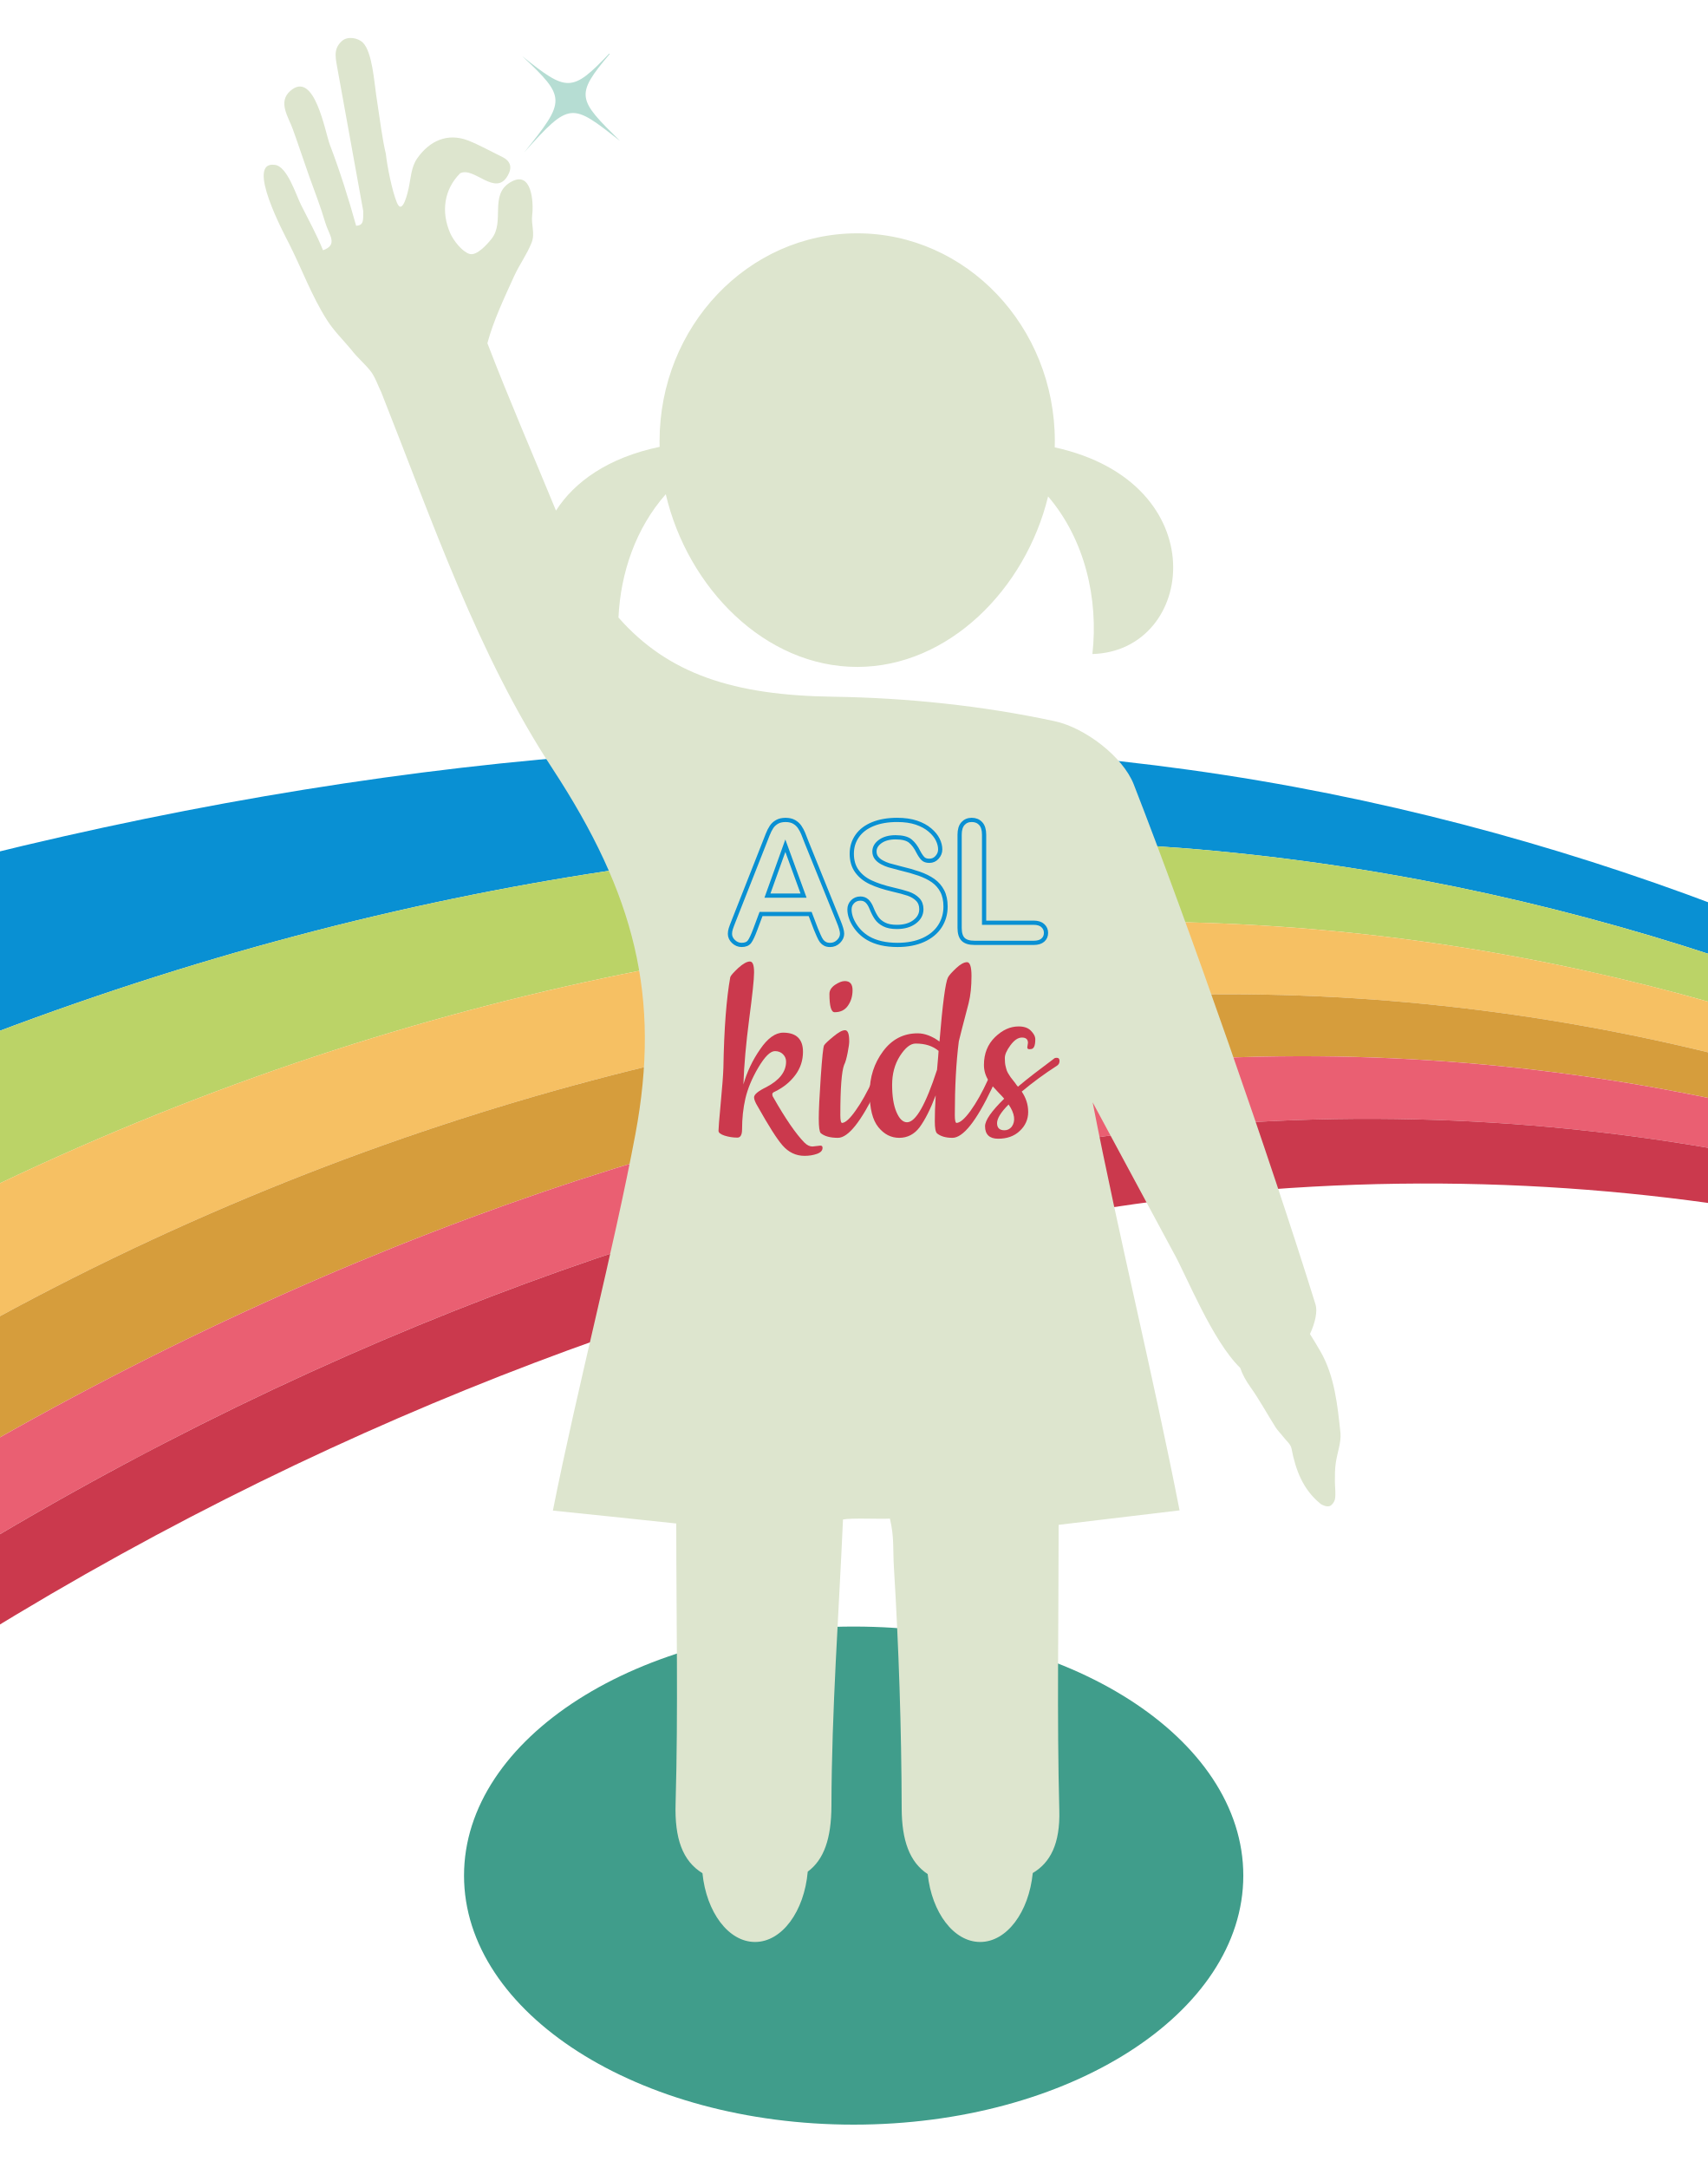
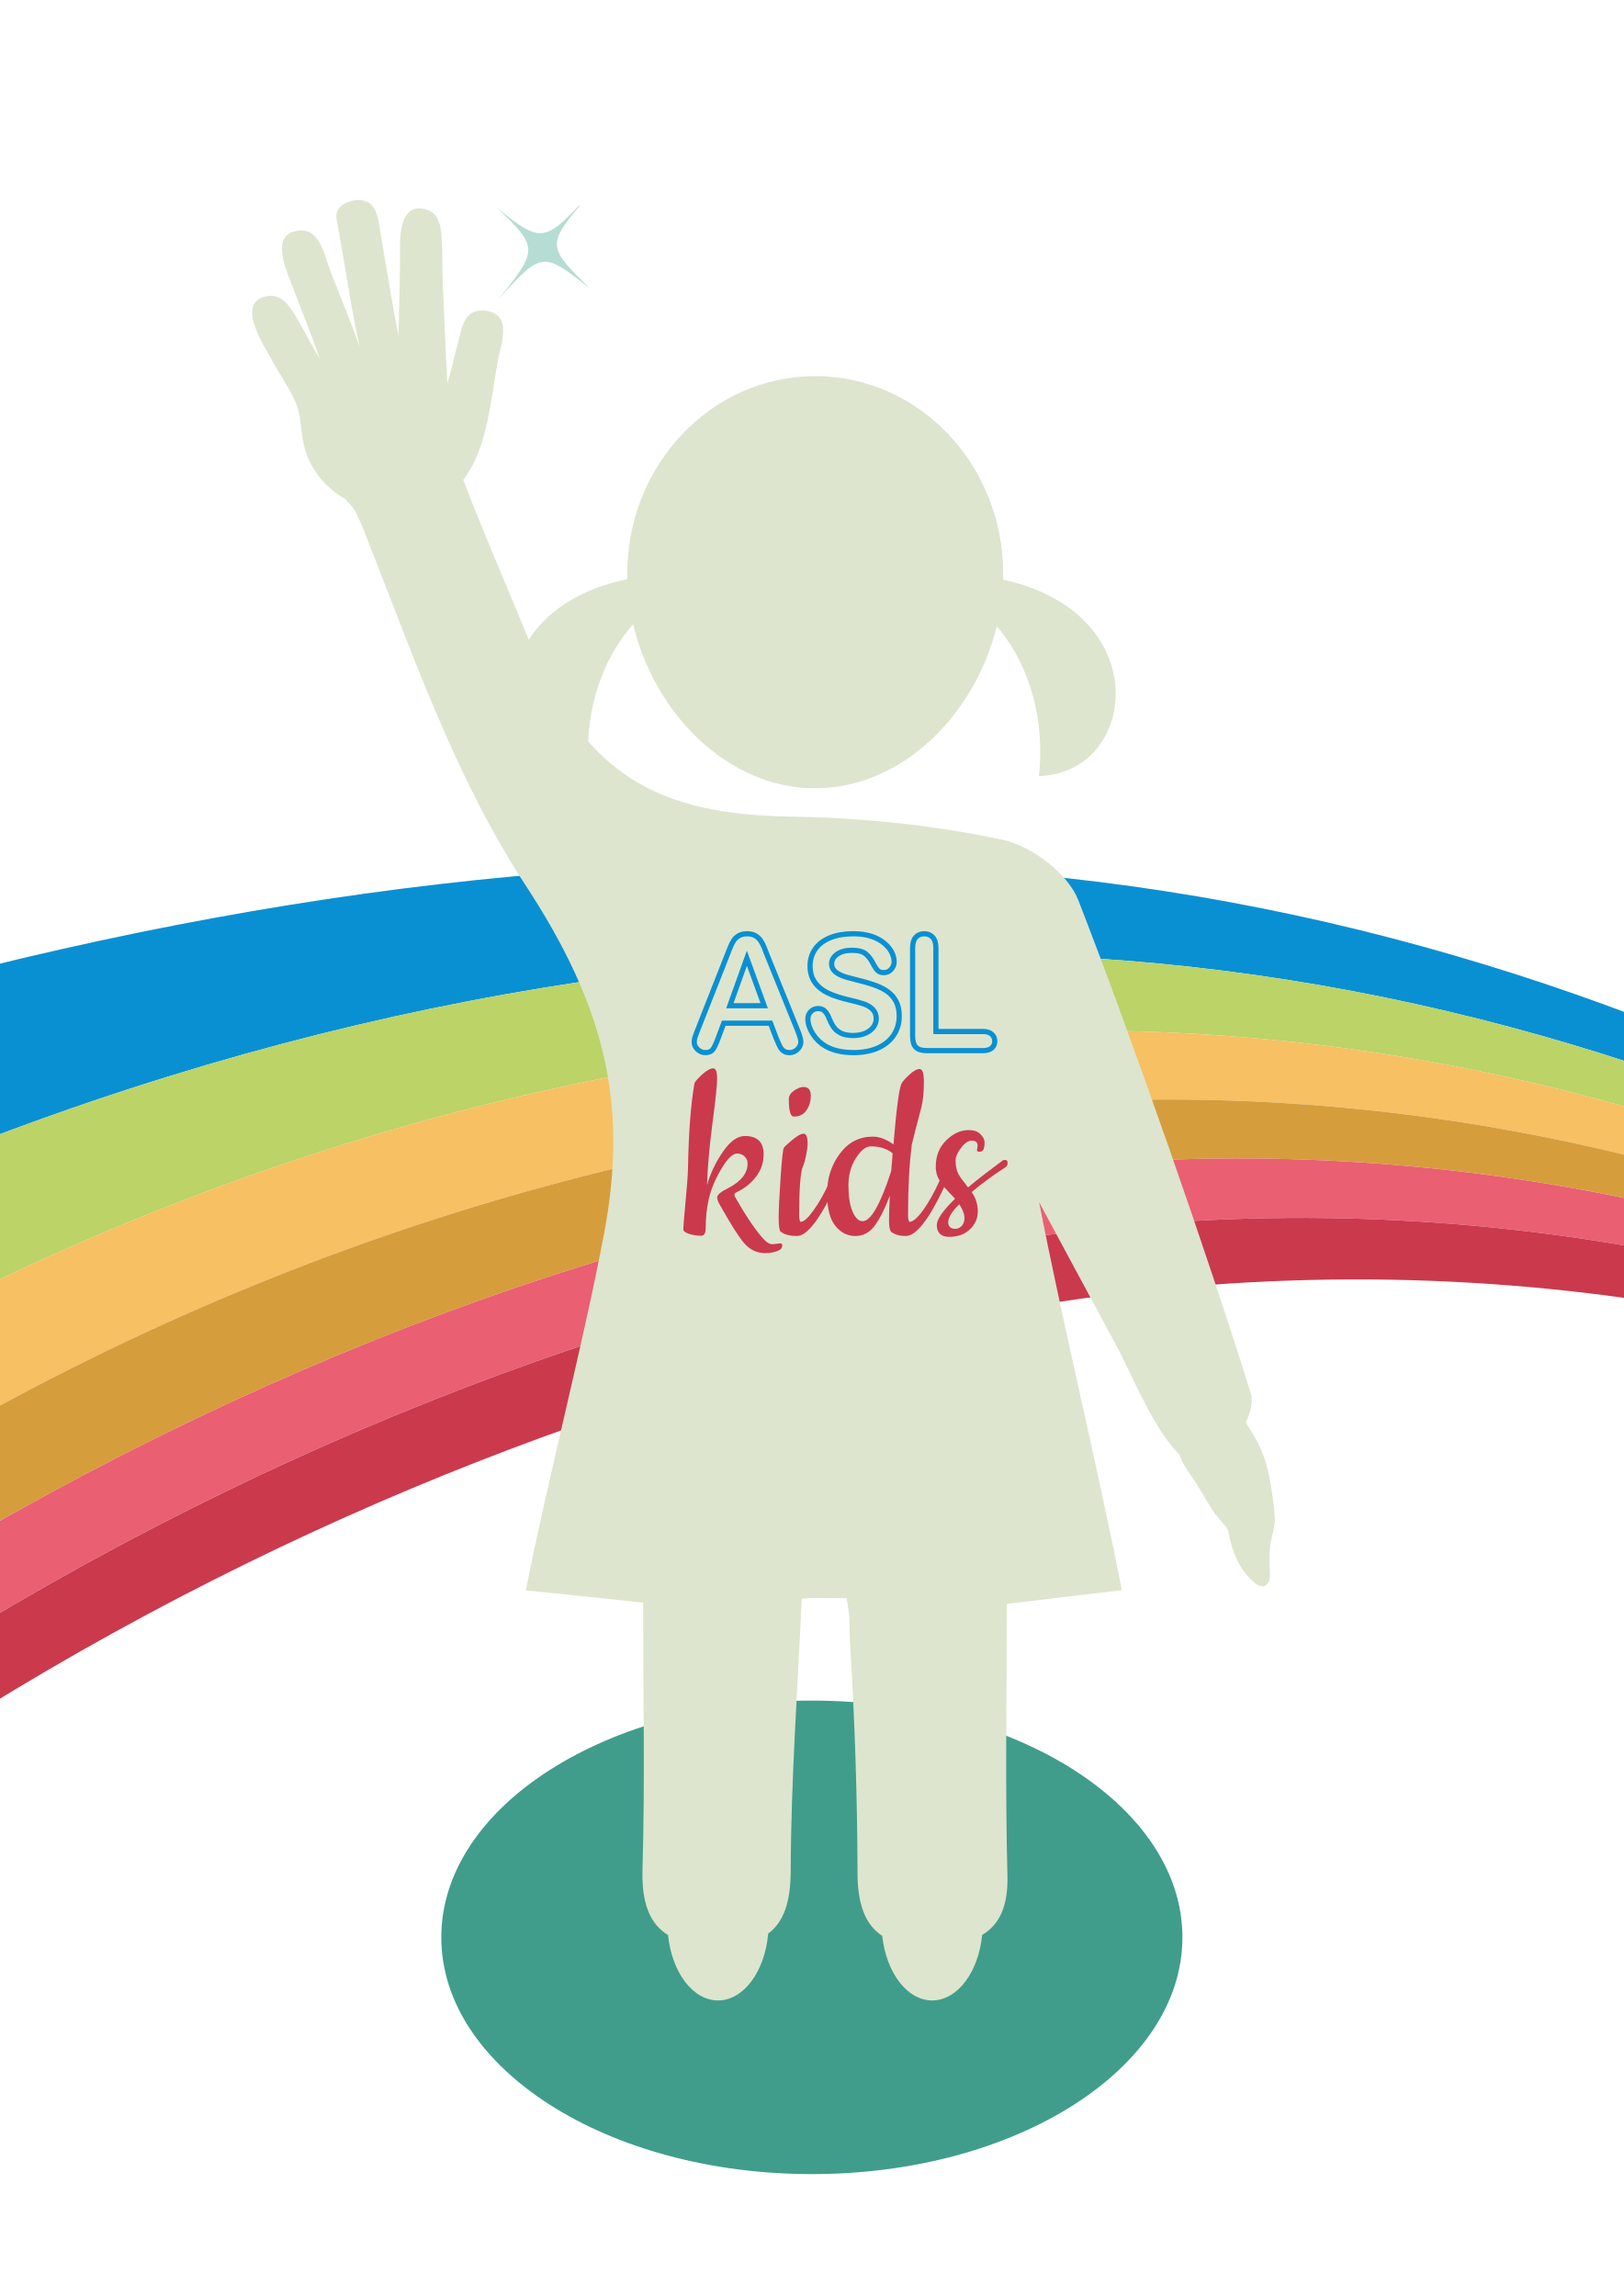
- <svg xmlns="http://www.w3.org/2000/svg" version="1.1" x="0" y="0" viewBox="0 13.5 768 975" enable-background="new 0 13.5 768 975" xml:space="preserve">
-   <g id="spotlight">
-     <g id="Layer_7">
-       <ellipse fill="#409D8B" cx="384" cy="857" rx="175.27" ry="112" />
+ <svg xmlns="http://www.w3.org/2000/svg" version="1.1" x="0px" y="0px" width="595.279px" height="841.891px" viewBox="0 0 595.279 841.891" enable-background="new 0 0 595.279 841.891" xml:space="preserve">
+   <g id="Layer_1">
+     <g id="spotlight">
+       <g id="Layer_7">
+         <ellipse fill="#409D8B" cx="297.64" cy="710.382" rx="135.853" ry="86.812" />
+       </g>
+     </g>
+     <g id="rainbow">
+       <path id="blue" fill="#0990D3" d="M411.86,352.175c65.899,5.17,127.938,18.548,185.583,37.469    c-0.023,0.318-0.039,0.636-0.062,0.953c0.45-6.123,0.992-12.239,1.248-18.37c-56.954-21.541-118.28-38.143-183.738-47.258    c-125.28-17.525-269.248-7.759-420.967,29.857c-0.217,8.1-0.752,16.192-1.325,24.276c-0.884,12.448-1.349,24.912-1.604,37.383    c-0.016,0.946-0.023,1.883-0.031,2.829C142.549,360.771,288.075,342.603,411.86,352.175z" />
+       <g id="green">
+         <path fill="#BBD367" d="M408.751,377.994c66.721,1.108,129.714,11.472,188.234,28.144c0,0.023,0,0.054,0.008,0.078     c-0.14-3.535-0.171-7.069,0.038-10.635c0.101-1.659,0.217-3.317,0.342-4.976c0.022-0.318,0.038-0.635,0.069-0.953     c-57.645-18.92-119.676-32.299-185.575-37.469c-123.784-9.572-269.311,8.588-420.905,67.14l0,0c0,0.039,0,0.07,0,0.108     c-0.008,0.589,0,1.178,0,1.76c-0.054,17.129,1.372,34.228,1.798,51.335C140.364,400.751,286.595,375.933,408.751,377.994z" />
+       </g>
+       <g id="yellow">
+         <path fill="#F6C063" d="M597.876,423.974c-0.139-5.953-0.658-11.852-0.883-17.766c0-0.023,0-0.054,0-0.078     c-58.513-16.665-121.514-27.028-188.234-28.144c-122.164-2.054-268.396,22.757-416.014,94.532l0,0     c0.108,4.286,0.154,8.572,0.093,12.858c-0.016,1.435-0.055,2.868-0.093,4.302c-0.318,10.139-0.969,20.254-1.287,30.393     c145.154-80.65,290.556-111.987,410.317-116.421C471.605,401.054,537.279,409.021,597.876,423.974z" />
+       </g>
+       <g id="dark_yellow">
+         <path fill="#D69D3C" d="M598.163,439.832c0.047,1.512,0.116,3.022,0.201,4.526c-0.333-5.875-0.341-11.758-0.441-17.656     c-0.016-0.83-0.023-1.651-0.039-2.48c0-0.086-0.008-0.171-0.008-0.248l0,0c-60.598-14.96-126.271-22.92-196.101-20.331     C282.014,408.084,136.613,439.421-8.557,520.07c0,0-0.008,0-0.008,0.008c-0.008,0.311-0.016,0.628-0.023,0.938     c0,0.14-0.007,0.279-0.007,0.418c-0.062,2.093-0.109,4.187-0.132,6.278c-0.116,11.572,0.038,23.138,0.317,34.702     c143.588-82.681,283.153-124.242,399.962-134.814C464.992,420.935,534.434,426.438,598.163,439.832z" />
+       </g>
+       <g id="pink">
+         <path fill="#EA5F72" d="M379.762,453.412c77.82-11.007,152.13-8.046,220.021,4.015c0.132,0.853,0.271,1.713,0.411,2.565     c-0.334-2.022-0.651-4.054-0.938-6.084c-0.441-3.178-0.713-6.356-0.892-9.542c-0.085-1.512-0.154-3.015-0.201-4.526     c-63.729-13.394-133.171-18.897-206.611-12.239C274.751,438.173,135.178,479.734-8.41,562.415     c0.016,0.644,0.031,1.286,0.047,1.922c0.015,0.705,0.038,1.403,0.062,2.108c0.271,10.208,0.612,20.408,0.923,30.608     c-0.016-0.426-0.023-0.845-0.039-1.271C130.38,513.025,266.573,469.487,379.762,453.412z" />
+       </g>
+       <g id="red">
+         <path fill="#CB394D" d="M600.201,459.992c-0.139-0.853-0.278-1.705-0.41-2.565c-67.892-12.068-142.201-15.029-220.021-4.015     C266.581,469.495,130.388,513.025-7.418,595.791c0.016,0.426,0.023,0.845,0.039,1.271c0.302,9.952,0.565,19.912,0.697,29.872     c130.07-80.394,261.07-125.226,370.484-145.456c85.168-15.734,165.516-15.479,238.678-4.573     C602.093,471.224,601.116,465.612,600.201,459.992z" />
+       </g>
+     </g>
+     <g id="girl">
+       <path fill="#DDE5CE" d="M467.365,556.059c-1.031-9.704-2.038-19.796-6.96-28.376c-1.435-2.488-2.644-4.441-3.667-6.077    c1.86-4.038,2.651-7.93,1.953-10.247c-15.734-50.691-44.103-131.922-63.403-181.374c-3.798-9.689-17.052-19.765-27.594-22.013    c-25.269-5.426-51.467-8.139-77.277-8.526c-34.655-0.473-57.467-7.922-74.782-27.609c0.752-15.634,6.038-31.136,16.494-42.972    c7.635,32.64,34.624,60.194,66.744,60.194c31.811,0,58.676-27.082,66.559-59.427c12.805,14.999,17.61,35.608,15.447,54.932    c36.128-0.992,43.251-59.691-13.13-72.038c0.023-0.713,0.031-1.426,0.031-2.139c0-39.996-30.85-72.473-68.907-72.473    s-68.906,32.477-68.906,72.473c0,0.659,0.008,1.31,0.023,1.961c-18.114,3.782-29.788,12.301-36.136,22.222    c-0.055-0.132-0.108-0.256-0.163-0.388c-7.937-19.308-16.277-38.476-23.757-57.962c0.021-0.078,0.047-0.156,0.068-0.234    c-7.335,0.129-14.666-0.865-22.008-0.616c-7.625,0.258-16.249,1.557-21.062,8.013c0.736,0.767,1.46,1.544,2.124,2.371    c1.674,2.007,2.729,5.255,3.883,7.581c17.789,44.84,33.632,91.478,59.676,131.163c28.679,43.793,37.902,79.526,28.911,127.504    c-7.673,40.693-20.308,88.595-28.756,131.147c13.642,1.396,24.803,2.559,43.018,4.496c0,32.244,0.698,64.954-0.232,97.586    c-0.388,12.262,2.457,20.075,9.363,24.314c1.364,13.572,9.054,23.975,18.331,23.975c9.402,0,17.169-10.674,18.378-24.509    c5.705-4.225,8.217-11.604,8.263-22.928c0.078-33.252,2.558-66.582,4.03-99.834c3.179-0.62,13.021-0.077,16.354-0.31    c1.551,6.434,1.008,10.619,1.396,16.975c1.705,27.981,2.636,56.04,2.713,84.099c0.047,11.076,2.729,18.681,9.062,22.835    c1.449,13.425,9.084,23.672,18.3,23.672c9.293,0,16.99-10.426,18.339-24.028c6.1-3.612,9.596-10.192,9.255-21.936    c-0.853-32.71-0.232-65.419-0.232-99.446c16.354-1.938,28.368-3.41,42.165-5.038c-9.301-47.591-21.314-95.958-30.307-142.231    l28.214,52.396c4.325,7.604,13.433,30.671,23.238,40.166c0.767,2.295,1.999,4.512,3.597,6.736    c3.186,4.495,5.797,9.34,8.735,13.975c0.767,1.225,1.86,2.232,2.721,3.372c0.999,1.31,2.542,2.511,2.829,4.007    c1.418,7.48,3.976,14.263,10.006,19.191c0.807,0.683,2.325,1.171,3.201,0.923s1.822-1.581,1.969-2.581    c0.295-2-0.03-3.969-0.046-5.983c0-2.179-0.016-4.271,0.286-6.349C466.179,563.128,467.674,559.5,467.365,556.059z" />
+     </g>
+     <g id="kids">
+       <g enable-background="new    ">
+         <path fill="#CB394D" d="M283.301,456.233l2.713-0.311c0.542,0,0.774,0.232,0.774,0.775c0,0.93-0.62,1.628-1.938,2.093     s-2.713,0.697-4.341,0.697c-3.022,0-5.58-1.24-7.673-3.643c-2.093-2.403-4.884-6.898-8.604-13.487     c-0.853-1.395-1.317-2.479-1.317-3.255c0-1.008,1.396-2.17,4.264-3.565c4.572-2.403,6.898-5.349,6.898-8.914     c0-1.008-0.388-1.86-1.086-2.558c-0.697-0.697-1.627-1.085-2.79-1.085c-1.628,0-3.565,1.938-5.813,5.735     s-3.721,7.441-4.495,10.774c-0.775,3.333-1.163,6.976-1.163,10.773c0,1.86-0.542,2.868-1.628,2.868     c-1.55,0-3.022-0.232-4.495-0.697c-1.396-0.466-2.093-1.008-2.093-1.706c0-0.697,0.232-3.952,0.775-9.61     c0.542-5.736,0.853-9.845,0.93-12.324c0.232-13.797,1.085-24.339,2.403-31.625c0.232-0.62,1.162-1.628,2.79-3.178     c1.628-1.473,3.022-2.248,4.03-2.248s1.473,1.24,1.473,3.798c0,2.558-0.62,7.983-1.705,16.277     c-1.085,8.293-1.783,15.889-2.016,22.788c1.24-4.34,3.179-8.448,5.813-12.246c2.636-3.875,5.349-5.813,8.062-5.813     c4.573,0,6.898,2.248,6.898,6.666c0,2.945-0.853,5.658-2.636,8.061c-1.782,2.403-4.108,4.341-7.131,5.813     c-0.62,0.232-0.93,0.543-0.93,0.931c0,0.31,0.077,0.697,0.31,1.007c4.263,7.519,7.906,12.79,10.852,15.812     C281.441,455.846,282.37,456.233,283.301,456.233z" />
+         <path fill="#CB394D" d="M292.137,453.21c-2.636,0-4.65-0.542-5.969-1.627c-0.465-0.466-0.697-2.171-0.697-5.038     c0-2.946,0.232-7.752,0.697-14.572c0.466-6.821,0.853-10.464,1.163-11.007c0.31-0.542,1.396-1.55,3.178-3.022     c1.783-1.473,3.101-2.248,4.108-2.248s1.473,1.318,1.473,3.875c0,0.698-0.155,2.015-0.543,3.953     c-0.388,1.938-0.775,3.411-1.24,4.264c-0.853,2.248-1.317,8.061-1.317,17.518c0,1.86,0.232,2.713,0.62,2.713     c1.162-0.078,2.713-1.473,4.728-4.341c2.016-2.79,4.031-6.434,6.046-10.774c2.016-4.418,3.178-6.588,3.644-6.588     c0.465,0,0.697,0.232,0.697,0.775c0,1.859-1.008,4.883-2.945,8.991C300.276,447.475,295.78,453.21,292.137,453.21z      M289.192,403.061c0-1.24,0.62-2.248,1.938-3.178c1.317-0.853,2.403-1.318,3.41-1.318c1.86,0,2.713,1.085,2.713,3.178     s-0.542,3.876-1.627,5.426c-1.086,1.55-2.636,2.248-4.573,2.248C289.812,409.495,289.192,407.324,289.192,403.061z" />
+         <path fill="#CB394D" d="M332.055,453.21c-2.326,0-4.108-0.542-5.349-1.55c-0.543-0.543-0.775-1.938-0.775-4.263     c0-2.326,0.078-5.271,0.311-8.991c-1.86,4.883-3.721,8.525-5.581,11.084c-1.86,2.479-4.263,3.72-7.131,3.72     s-5.271-1.24-7.286-3.72c-2.015-2.48-3.022-6.512-3.022-11.937c0-5.504,1.55-10.31,4.65-14.495s7.131-6.278,12.092-6.278     c2.402,0,4.96,0.93,7.596,2.868c1.085-13.177,2.093-20.618,2.945-22.323c0.388-0.775,1.396-1.86,2.868-3.255     s2.79-2.093,3.798-2.093s1.55,1.628,1.55,4.728c0,3.721-0.31,6.898-1.007,9.611c-1.86,6.976-2.945,11.394-3.411,13.254     c-0.93,7.286-1.395,15.89-1.395,25.734c0,1.859,0.232,2.713,0.62,2.713c1.24-0.078,2.867-1.474,4.883-4.264     s4.03-6.355,6.046-10.773s3.178-6.666,3.643-6.666c0.466,0,0.62,0.232,0.62,0.774c0,1.86-1.008,4.884-2.945,8.991     C340.348,447.475,335.775,453.21,332.055,453.21z M319.265,420.346c-1.859,0-3.643,1.473-5.503,4.341     c-1.86,2.945-2.713,6.278-2.713,10.076s0.465,6.976,1.473,9.379c1.008,2.402,2.248,3.643,3.721,3.643     c3.022,0,6.511-6.123,10.464-18.292c0.31-3.721,0.543-5.891,0.543-6.589C325.234,421.199,322.598,420.346,319.265,420.346z" />
+         <path fill="#CB394D" d="M358.176,421.664l0.232-1.551c0-1.24-0.698-1.86-2.093-1.86c-1.396,0-2.713,0.93-4.031,2.713     c-1.317,1.783-1.938,3.256-1.938,4.418c0,1.163,0.077,2.093,0.232,2.713c0.155,0.698,0.311,1.24,0.465,1.705     c0.155,0.466,0.466,0.931,0.853,1.551c0.388,0.62,0.698,1.085,0.931,1.317l1.085,1.396c0.465,0.697,0.775,1.085,1.008,1.317     c3.488-2.945,7.674-6.123,12.557-9.767c0.232-0.232,0.543-0.31,0.93-0.31c0.698,0,1.008,0.388,1.008,1.085     c0,0.775-0.31,1.317-0.93,1.705c-4.341,2.791-8.449,5.813-12.247,8.991c1.473,2.171,2.248,4.496,2.248,7.131     c0,2.566-1.008,4.806-2.945,6.589c-1.938,1.86-4.496,2.713-7.519,2.713c-3.023,0-4.573-1.473-4.573-4.341     c0-2.093,2.248-5.271,6.666-9.611c-0.311-0.388-0.931-1.085-1.86-2.015c-0.853-0.931-1.55-1.628-2.016-2.171     c-0.465-0.542-0.93-1.24-1.55-2.093c-1.085-1.705-1.628-3.488-1.628-5.503c0-3.953,1.318-7.208,3.876-9.689     s5.271-3.721,8.216-3.721c1.86,0,3.256,0.465,4.263,1.473c1.008,1.007,1.551,2.015,1.551,3.022c0,2.326-0.543,3.41-1.628,3.41     C358.563,422.438,358.176,422.206,358.176,421.664z M351.664,441.584c-2.713,2.713-4.03,4.883-4.03,6.511s0.853,2.48,2.558,2.48     c1.008,0,1.86-0.388,2.559-1.24C354.145,447.397,353.835,444.762,351.664,441.584z" />
+       </g>
+     </g>
+     <g id="asl">
+       <path fill="none" stroke="#0990D3" stroke-width="1.9" stroke-miterlimit="10" d="M284.487,380.467l-2.016-5.286h-17.13    l-2.015,5.402c-0.783,2.108-1.457,3.535-2.016,4.271c-0.558,0.736-1.465,1.108-2.729,1.108c-1.069,0-2.022-0.396-2.845-1.178    c-0.821-0.783-1.232-1.674-1.232-2.674c0-0.573,0.094-1.17,0.287-1.783c0.194-0.612,0.512-1.465,0.945-2.558l10.782-27.361    c0.31-0.783,0.674-1.729,1.108-2.829c0.434-1.101,0.892-2.015,1.38-2.744c0.488-0.729,1.131-1.317,1.93-1.767    c0.791-0.449,1.775-0.674,2.945-0.674c1.186,0,2.178,0.225,2.977,0.674c0.79,0.45,1.434,1.031,1.922,1.736    c0.488,0.713,0.899,1.473,1.24,2.287c0.334,0.814,0.76,1.899,1.279,3.263l11.007,27.19c0.86,2.07,1.294,3.573,1.294,4.511    c0,0.977-0.403,1.876-1.225,2.689c-0.813,0.814-1.798,1.225-2.945,1.225c-0.675,0-1.248-0.117-1.721-0.357    c-0.48-0.24-0.884-0.565-1.209-0.977c-0.326-0.411-0.675-1.046-1.047-1.899C285.075,381.87,284.75,381.118,284.487,380.467z     M267.581,368.771h12.588l-6.348-17.394L267.581,368.771z" />
+       <path fill="none" stroke="#0990D3" stroke-width="1.9" stroke-miterlimit="10" d="M329.675,372.592    c0,2.55-0.659,4.836-1.969,6.867s-3.232,3.62-5.759,4.775c-2.527,1.147-5.527,1.729-8.999,1.729    c-4.155,0-7.589-0.783-10.294-2.356c-1.914-1.132-3.473-2.635-4.674-4.527c-1.193-1.883-1.798-3.72-1.798-5.503    c0-1.031,0.356-1.922,1.077-2.659s1.636-1.108,2.744-1.108c0.899,0,1.666,0.287,2.286,0.86s1.155,1.426,1.597,2.558    c0.535,1.341,1.116,2.465,1.736,3.364c0.62,0.899,1.496,1.643,2.628,2.225c1.132,0.589,2.62,0.875,4.457,0.875    c2.526,0,4.588-0.589,6.162-1.767c1.581-1.178,2.371-2.651,2.371-4.41c0-1.395-0.426-2.535-1.278-3.403s-1.953-1.535-3.302-2    c-1.349-0.457-3.155-0.945-5.418-1.465c-3.031-0.705-5.565-1.535-7.604-2.488c-2.038-0.946-3.658-2.24-4.859-3.883    c-1.193-1.636-1.798-3.674-1.798-6.108c0-2.317,0.635-4.379,1.898-6.178s3.093-3.186,5.487-4.154    c2.396-0.969,5.209-1.45,8.449-1.45c2.589,0,4.821,0.326,6.712,0.961c1.892,0.643,3.457,1.496,4.697,2.558    c1.248,1.062,2.155,2.178,2.729,3.349s0.86,2.31,0.86,3.418c0,1.016-0.356,1.93-1.077,2.744c-0.721,0.813-1.612,1.225-2.689,1.225    c-0.977,0-1.721-0.24-2.225-0.736c-0.504-0.488-1.062-1.287-1.651-2.403c-0.768-1.589-1.689-2.829-2.76-3.721    c-1.069-0.891-2.798-1.333-5.17-1.333c-2.201,0-3.983,0.488-5.332,1.449c-1.349,0.969-2.023,2.132-2.023,3.496    c0,0.845,0.232,1.573,0.69,2.186c0.457,0.612,1.093,1.14,1.898,1.581c0.807,0.442,1.62,0.783,2.441,1.039    c0.822,0.248,2.187,0.612,4.085,1.093c2.372,0.558,4.526,1.17,6.449,1.837c1.922,0.674,3.565,1.488,4.914,2.441    c1.349,0.961,2.402,2.17,3.162,3.635C329.295,368.67,329.675,370.46,329.675,372.592z" />
+       <path fill="none" stroke="#0990D3" stroke-width="1.9" stroke-miterlimit="10" d="M343.115,347.556v30.671h17.3    c1.38,0,2.442,0.333,3.179,1.008s1.108,1.511,1.108,2.527c0,1.039-0.364,1.875-1.094,2.519c-0.729,0.644-1.79,0.961-3.193,0.961    h-20.609c-1.86,0-3.193-0.411-4.008-1.232c-0.813-0.821-1.217-2.155-1.217-3.992v-32.454c0-1.721,0.388-3.015,1.163-3.883    c0.774-0.86,1.798-1.294,3.062-1.294c1.286,0,2.325,0.426,3.116,1.279C342.72,344.51,343.115,345.812,343.115,347.556z" />
+     </g>
+     <g id="star">
+       <path fill="#B6DDD3" d="M182.778,109.684c16.029-17.905,16.455-17.223,33.399-3.984c-14.72-14.495-15.859-15.789-3.597-30.292    l-0.179-0.155c-13.029,13.735-14.812,13.316-30.322,0.907C197.512,90.663,197.303,91.608,182.778,109.684z" />
    </g>
  </g>
-   <g id="rainbow">
-     <path id="blue" fill="#0990D3" d="M531.36 394.86c85.02 6.67 165.06 23.93 239.43 48.34 -0.03 0.41-0.05 0.82-0.08 1.23 0.58-7.9 1.28-15.79 1.61-23.7 -73.48-27.79-152.6-49.21-237.05-60.97 -161.63-22.61-347.37-10.01-543.11 38.52 -0.28 10.45-0.97 20.89-1.71 31.32 -1.14 16.06-1.74 32.14-2.07 48.23 -0.02 1.22-0.03 2.43-0.04 3.65C183.91 405.95 371.66 382.51 531.36 394.86z" />
-     <g id="green">
-       <path fill="#BBD367" d="M527.35 428.17c86.08 1.43 167.35 14.8 242.85 36.31 0 0.03 0 0.07 0.01 0.1 -0.18-4.56-0.22-9.12 0.05-13.72 0.13-2.14 0.28-4.28 0.44-6.42 0.03-0.41 0.05-0.82 0.09-1.23 -74.37-24.41-154.4-41.67-239.42-48.34 -159.7-12.35-347.45 11.08-543.03 86.62l0 0c0 0.05 0 0.09 0 0.14 -0.01 0.76 0 1.52 0 2.27 -0.07 22.1 1.77 44.16 2.32 66.23C181.09 457.53 369.75 425.51 527.35 428.17z" />
-     </g>
-     <g id="yellow">
-       <path fill="#F6C063" d="M771.35 487.49c-0.18-7.68-0.85-15.29-1.14-22.92 0-0.03 0-0.07 0-0.1 -75.49-21.5-156.77-34.87-242.85-36.31 -157.61-2.65-346.27 29.36-536.72 121.96 0 0 0 0 0 0 0.14 5.53 0.2 11.06 0.12 16.59 -0.02 1.85-0.07 3.7-0.12 5.55 -0.41 13.08-1.25 26.13-1.66 39.21C176.25 507.42 363.84 466.99 518.35 461.27 608.44 457.92 693.17 468.2 771.35 487.49z" />
-     </g>
-     <g id="dark_yellow">
-       <path fill="#D69D3C" d="M771.72 507.95c0.06 1.95 0.15 3.9 0.26 5.84 -0.43-7.58-0.44-15.17-0.57-22.78 -0.02-1.07-0.03-2.13-0.05-3.2 0-0.11-0.01-0.22-0.01-0.32h0c-78.18-19.3-162.91-29.57-253-26.23C363.84 466.99 176.25 507.42-11.04 611.47c0 0-0.01 0-0.01 0.01 -0.01 0.4-0.02 0.81-0.03 1.21 0 0.18-0.01 0.36-0.01 0.54 -0.08 2.7-0.14 5.4-0.17 8.1 -0.15 14.93 0.05 29.85 0.41 44.77 185.25-106.67 365.31-160.29 516.01-173.93C599.91 483.57 689.5 490.67 771.72 507.95z" />
-     </g>
-     <g id="pink">
-       <path fill="#EA5F72" d="M489.95 525.47c100.4-14.2 196.27-10.38 283.86 5.18 0.17 1.1 0.35 2.21 0.53 3.31 -0.43-2.61-0.84-5.23-1.21-7.85 -0.57-4.1-0.92-8.2-1.15-12.31 -0.11-1.95-0.2-3.89-0.26-5.84 -82.22-17.28-171.81-24.38-266.56-15.79 -150.69 13.64-330.76 67.26-516.01 173.93 0.02 0.83 0.04 1.66 0.06 2.48 0.02 0.91 0.05 1.81 0.08 2.72 0.35 13.17 0.79 26.33 1.19 39.49 -0.02-0.55-0.03-1.09-0.05-1.64C168.21 602.38 343.92 546.21 489.95 525.47z" />
-     </g>
-     <g id="red">
-       <path fill="#CB394D" d="M774.35 533.96c-0.18-1.1-0.36-2.2-0.53-3.31 -87.59-15.57-183.46-19.39-283.86-5.18 -146.03 20.75-321.74 76.91-499.53 183.69 0.02 0.55 0.03 1.09 0.05 1.64 0.39 12.84 0.73 25.69 0.9 38.54 167.81-103.72 336.82-161.56 477.98-187.66 109.88-20.3 213.54-19.97 307.93-5.9C776.79 548.45 775.53 541.21 774.35 533.96z" />
-     </g>
-   </g>
-   <g id="girl">
-     <path fill="#DDE5CE" d="M602.97 657.9c-1.33-12.52-2.63-25.54-8.98-36.61 -1.85-3.21-3.41-5.73-4.73-7.84 2.4-5.21 3.42-10.23 2.52-13.22 -20.3-65.4-56.9-170.2-81.8-234 -4.9-12.5-22-25.5-35.6-28.4 -32.6-7-66.4-10.5-99.7-11 -44.71-0.61-74.14-10.22-96.48-35.62 0.97-20.17 7.79-40.17 21.28-55.44 9.85 42.11 44.67 77.66 86.11 77.66 41.04 0 75.7-34.94 85.87-76.67 16.52 19.35 22.72 45.94 19.93 70.87 46.61-1.28 55.8-77.01-16.94-92.94 0.03-0.92 0.04-1.84 0.04-2.76 0-51.6-39.8-93.5-88.9-93.5 -49.1 0-88.9 41.9-88.9 93.5 0 0.85 0.01 1.69 0.03 2.53 -23.37 4.88-38.43 15.87-46.62 28.67 -0.07-0.17-0.14-0.33-0.21-0.5 -10.24-24.91-21-49.64-30.65-74.78 2.71-10.17 7.65-20.5 12.01-30.12 2.33-5.14 5.74-9.75 7.84-15 1.74-4.35-0.27-8.02 0.31-12.64 0.66-5.17-0.05-20.59-9.91-14.56 -9.48 5.68-2.25 17.67-8.36 25.35 -1.7 2.14-6.59 7.87-9.96 6.81 -3.39-1.06-7.25-6.13-8.64-9.3 -4.22-9.63-2.78-19.73 4.46-26.96 6.3-3.16 15.81 10.74 21.38 1.11 2.19-3.8 1.32-6.64-2.59-8.54 -4.93-2.39-10.01-5.24-15.08-7.27 -9.44-3.67-17.57 0.12-23.1 8.1 -2.66 3.8-2.82 9.01-3.8 13.4 -0.2 0.95-2.7 12.72-5.29 6.33 -2.2-5.44-4.33-16.2-4.96-21.97 -1.49-5.96-2.56-14.64-4.35-26.45 -0.87-5.76-1.76-19.18-5.91-23.41 -2.2-2.24-6.87-3.05-9.38-0.88 -4.51 3.9-2.7 8.51-1.91 13.69l11.4 62.9c0 4.41 0.15 6.4-3.2 6.6 -3.34-12.02-7.33-24.69-11.8-36.39 -2.18-5.7-6.89-33.9-17.84-24.25 -5.66 4.99-0.85 11.65 1.14 17.15 2.51 6.91 4.83 14.08 7.3 21 2.47 6.93 5.24 13.94 7.3 21 1.63 5.58 6.02 9.95-1 12.5 -2.8-6.99-6.54-13.72-9.91-20.45 -2.22-4.45-6.26-17.48-11.79-17.95 -13.58-1.93 4.68 31.97 6.31 35.19 5.89 11.62 10.24 23.73 17.24 34.7 3.06 4.79 7.23 8.86 10.85 13.21 2.54 3.39 5.86 6.11 8.5 9.4 2.16 2.59 3.52 6.78 5.01 9.78 22.95 57.85 43.39 118.02 76.99 169.22 37 56.5 48.9 102.6 37.3 164.5 -9.9 52.5-26.2 114.3-37.1 169.2 17.6 1.8 32 3.3 55.5 5.8 0 41.6 0.9 83.8-0.3 125.9 -0.5 15.82 3.17 25.9 12.08 31.37 1.76 17.51 11.68 30.93 23.65 30.93 12.13 0 22.15-13.77 23.71-31.62 7.36-5.45 10.6-14.97 10.66-29.58 0.1-42.9 3.3-85.9 5.2-128.8 4.1-0.8 16.8-0.1 21.1-0.4 2 8.3 1.3 13.7 1.8 21.9 2.2 36.1 3.4 72.3 3.5 108.5 0.06 14.29 3.52 24.1 11.69 29.46 1.87 17.32 11.72 30.54 23.61 30.54 11.99 0 21.92-13.45 23.66-31 7.87-4.66 12.38-13.15 11.94-28.3 -1.1-42.2-0.3-84.4-0.3-128.3 21.1-2.5 36.6-4.4 54.4-6.5 -12-61.4-27.5-123.8-39.1-183.5l36.4 67.6c5.58 9.81 17.33 39.57 29.98 51.82 0.99 2.96 2.58 5.82 4.64 8.69 4.11 5.8 7.48 12.05 11.27 18.03 0.99 1.58 2.4 2.88 3.51 4.35 1.29 1.69 3.28 3.24 3.65 5.17 1.83 9.65 5.13 18.4 12.91 24.76 1.04 0.88 3 1.51 4.13 1.19 1.13-0.32 2.35-2.04 2.54-3.33 0.38-2.58-0.04-5.12-0.06-7.72 0-2.81-0.02-5.51 0.37-8.19C601.44 667.02 603.37 662.34 602.97 657.9z" />
-   </g>
-   <g id="kids">
-     <g enable-background="new    ">
-       <path fill="#CB394D" d="M365.5 529.11l3.5-0.4c0.7 0 1 0.3 1 1 0 1.2-0.8 2.1-2.5 2.7s-3.5 0.9-5.6 0.9c-3.9 0-7.2-1.6-9.9-4.7s-6.3-8.9-11.1-17.4c-1.1-1.8-1.7-3.2-1.7-4.2 0-1.3 1.8-2.8 5.5-4.6 5.9-3.1 8.9-6.9 8.9-11.5 0-1.3-0.5-2.4-1.4-3.3 -0.9-0.9-2.1-1.4-3.6-1.4 -2.1 0-4.6 2.5-7.5 7.4 -2.9 4.9-4.8 9.6-5.8 13.9 -1 4.3-1.5 9-1.5 13.9 0 2.4-0.7 3.7-2.1 3.7 -2 0-3.9-0.3-5.8-0.9 -1.8-0.6-2.7-1.3-2.7-2.2s0.3-5.1 1-12.4c0.7-7.4 1.1-12.7 1.2-15.9 0.3-17.8 1.4-31.4 3.1-40.8 0.3-0.8 1.5-2.1 3.6-4.1 2.1-1.9 3.9-2.9 5.2-2.9 1.3 0 1.9 1.6 1.9 4.9s-0.8 10.3-2.2 21c-1.4 10.7-2.3 20.5-2.6 29.4 1.6-5.6 4.1-10.9 7.5-15.8 3.4-5 6.9-7.5 10.4-7.5 5.9 0 8.9 2.9 8.9 8.6 0 3.8-1.1 7.3-3.4 10.4 -2.3 3.1-5.3 5.6-9.2 7.5 -0.8 0.3-1.2 0.7-1.2 1.2 0 0.4 0.1 0.9 0.4 1.3 5.5 9.7 10.2 16.5 14 20.4C363.1 528.61 364.3 529.11 365.5 529.11z" />
-       <path fill="#CB394D" d="M376.9 525.21c-3.4 0-6-0.7-7.7-2.1 -0.6-0.6-0.9-2.8-0.9-6.5 0-3.8 0.3-10 0.9-18.8s1.1-13.5 1.5-14.2c0.4-0.7 1.8-2 4.1-3.9 2.3-1.9 4-2.9 5.3-2.9 1.3 0 1.9 1.7 1.9 5 0 0.9-0.2 2.6-0.7 5.1s-1 4.4-1.6 5.5c-1.1 2.9-1.7 10.4-1.7 22.6 0 2.4 0.3 3.5 0.8 3.5 1.5-0.1 3.5-1.9 6.1-5.6 2.6-3.6 5.2-8.3 7.8-13.9 2.6-5.7 4.1-8.5 4.7-8.5 0.6 0 0.9 0.3 0.9 1 0 2.4-1.3 6.3-3.8 11.6C387.4 517.81 381.6 525.21 376.9 525.21zM373.1 460.51c0-1.6 0.8-2.9 2.5-4.1 1.7-1.1 3.1-1.7 4.4-1.7 2.4 0 3.5 1.4 3.5 4.1s-0.7 5-2.1 7c-1.4 2-3.4 2.9-5.9 2.9C373.9 468.81 373.1 466.01 373.1 460.51z" />
-       <path fill="#CB394D" d="M428.4 525.21c-3 0-5.3-0.7-6.9-2 -0.7-0.7-1-2.5-1-5.5s0.1-6.8 0.4-11.6c-2.4 6.3-4.8 11-7.2 14.3 -2.4 3.2-5.5 4.8-9.2 4.8s-6.8-1.6-9.4-4.8c-2.6-3.2-3.9-8.4-3.9-15.4 0-7.1 2-13.3 6-18.7 4-5.4 9.2-8.1 15.6-8.1 3.1 0 6.4 1.2 9.8 3.7 1.4-17 2.7-26.6 3.8-28.8 0.5-1 1.8-2.4 3.7-4.2 1.9-1.8 3.6-2.7 4.9-2.7s2 2.1 2 6.1c0 4.8-0.4 8.9-1.3 12.4 -2.4 9-3.8 14.7-4.4 17.1 -1.2 9.4-1.8 20.5-1.8 33.2 0 2.4 0.3 3.5 0.8 3.5 1.6-0.1 3.7-1.9 6.3-5.5 2.6-3.6 5.2-8.2 7.8-13.9 2.6-5.7 4.1-8.6 4.7-8.6 0.6 0 0.8 0.3 0.8 1 0 2.4-1.3 6.3-3.8 11.6C439.1 517.81 433.2 525.21 428.4 525.21zM411.9 482.81c-2.4 0-4.7 1.9-7.1 5.6 -2.4 3.8-3.5 8.1-3.5 13 0 4.9 0.6 9 1.9 12.1s2.9 4.7 4.8 4.7c3.9 0 8.4-7.9 13.5-23.6 0.4-4.8 0.7-7.6 0.7-8.5C419.6 483.91 416.2 482.81 411.9 482.81z" />
-       <path fill="#CB394D" d="M462.1 484.51l0.3-2c0-1.6-0.9-2.4-2.7-2.4s-3.5 1.2-5.2 3.5c-1.7 2.3-2.5 4.2-2.5 5.7s0.1 2.7 0.3 3.5c0.2 0.9 0.4 1.6 0.6 2.2s0.6 1.2 1.1 2 0.9 1.4 1.2 1.7l1.4 1.8c0.6 0.9 1 1.4 1.3 1.7 4.5-3.8 9.9-7.9 16.2-12.6 0.3-0.3 0.7-0.4 1.2-0.4 0.9 0 1.3 0.5 1.3 1.4 0 1-0.4 1.7-1.2 2.2 -5.6 3.6-10.9 7.5-15.8 11.6 1.9 2.8 2.9 5.8 2.9 9.2 0 3.31-1.3 6.2-3.8 8.5 -2.5 2.4-5.8 3.5-9.7 3.5 -3.9 0-5.9-1.9-5.9-5.6 0-2.7 2.9-6.8 8.6-12.4 -0.4-0.5-1.2-1.4-2.4-2.6 -1.1-1.2-2-2.1-2.6-2.8s-1.2-1.6-2-2.7c-1.4-2.2-2.1-4.5-2.1-7.1 0-5.1 1.7-9.3 5-12.5 3.3-3.2 6.8-4.8 10.6-4.8 2.4 0 4.2 0.6 5.5 1.9s2 2.6 2 3.9c0 3-0.7 4.4-2.1 4.4C462.6 485.51 462.1 485.21 462.1 484.51zM453.7 510.21c-3.5 3.5-5.2 6.3-5.2 8.4 0 2.1 1.1 3.2 3.3 3.2 1.3 0 2.4-0.5 3.3-1.6C456.9 517.71 456.5 514.31 453.7 510.21z" />
-     </g>
-   </g>
-   <g id="asl">
-     <path fill="none" stroke="#0990D3" stroke-width="1.9" stroke-miterlimit="10" d="M367.03 431.36l-2.6-6.82h-22.1l-2.6 6.97c-1.01 2.72-1.88 4.56-2.6 5.51 -0.72 0.95-1.89 1.43-3.52 1.43 -1.38 0-2.61-0.51-3.67-1.52 -1.06-1.01-1.59-2.16-1.59-3.45 0-0.74 0.12-1.51 0.37-2.3 0.25-0.79 0.66-1.89 1.22-3.3l13.91-35.3c0.4-1.01 0.87-2.23 1.43-3.65 0.56-1.42 1.15-2.6 1.78-3.54 0.63-0.94 1.46-1.7 2.49-2.28 1.02-0.58 2.29-0.87 3.8-0.87 1.53 0 2.81 0.29 3.84 0.87 1.02 0.58 1.85 1.33 2.48 2.24 0.63 0.92 1.16 1.9 1.6 2.95 0.43 1.05 0.98 2.45 1.65 4.21l14.2 35.08c1.11 2.67 1.67 4.61 1.67 5.82 0 1.26-0.52 2.42-1.58 3.47 -1.05 1.05-2.32 1.58-3.8 1.58 -0.87 0-1.61-0.15-2.22-0.46 -0.62-0.31-1.14-0.73-1.56-1.26 -0.42-0.53-0.87-1.35-1.35-2.45C367.79 433.17 367.37 432.2 367.03 431.36zM345.22 416.27h16.24l-8.19-22.44L345.22 416.27z" />
-     <path fill="none" stroke="#0990D3" stroke-width="1.9" stroke-miterlimit="10" d="M425.33 421.2c0 3.29-0.85 6.24-2.54 8.86 -1.69 2.62-4.17 4.67-7.43 6.16 -3.26 1.48-7.13 2.23-11.61 2.23 -5.36 0-9.79-1.01-13.28-3.04 -2.47-1.46-4.48-3.4-6.03-5.84 -1.54-2.43-2.32-4.8-2.32-7.1 0-1.33 0.46-2.48 1.39-3.43 0.93-0.95 2.11-1.43 3.54-1.43 1.16 0 2.15 0.37 2.95 1.11 0.8 0.74 1.49 1.84 2.06 3.3 0.69 1.73 1.44 3.18 2.24 4.34 0.8 1.16 1.93 2.12 3.39 2.87 1.46 0.76 3.38 1.13 5.75 1.13 3.26 0 5.92-0.76 7.95-2.28 2.04-1.52 3.06-3.42 3.06-5.69 0-1.8-0.55-3.27-1.65-4.39 -1.1-1.12-2.52-1.98-4.26-2.58 -1.74-0.59-4.07-1.22-6.99-1.89 -3.91-0.91-7.18-1.98-9.81-3.21 -2.63-1.22-4.72-2.89-6.27-5.01 -1.54-2.11-2.32-4.74-2.32-7.88 0-2.99 0.82-5.65 2.45-7.97 1.63-2.32 3.99-4.11 7.08-5.36 3.09-1.25 6.72-1.87 10.9-1.87 3.34 0 6.22 0.42 8.66 1.24 2.44 0.83 4.46 1.93 6.06 3.3 1.61 1.37 2.78 2.81 3.52 4.32 0.74 1.51 1.11 2.98 1.11 4.41 0 1.31-0.46 2.49-1.39 3.54 -0.93 1.05-2.08 1.58-3.47 1.58 -1.26 0-2.22-0.31-2.87-0.95 -0.65-0.63-1.37-1.66-2.13-3.1 -0.99-2.05-2.18-3.65-3.56-4.8 -1.38-1.15-3.61-1.72-6.67-1.72 -2.84 0-5.14 0.63-6.88 1.87 -1.74 1.25-2.61 2.75-2.61 4.51 0 1.09 0.3 2.03 0.89 2.82 0.59 0.79 1.41 1.47 2.45 2.04 1.04 0.57 2.09 1.01 3.15 1.34 1.06 0.32 2.82 0.79 5.27 1.41 3.06 0.72 5.84 1.51 8.32 2.37 2.48 0.87 4.6 1.92 6.34 3.15 1.74 1.24 3.1 2.8 4.08 4.69C424.84 416.14 425.33 418.45 425.33 421.2z" />
-     <path fill="none" stroke="#0990D3" stroke-width="1.9" stroke-miterlimit="10" d="M442.67 388.9v39.57h22.32c1.78 0 3.15 0.43 4.1 1.3 0.95 0.87 1.43 1.95 1.43 3.26 0 1.34-0.47 2.42-1.41 3.25 -0.94 0.83-2.31 1.24-4.12 1.24h-26.59c-2.4 0-4.12-0.53-5.17-1.59 -1.05-1.06-1.57-2.78-1.57-5.15v-41.87c0-2.22 0.5-3.89 1.5-5.01 1-1.11 2.32-1.67 3.95-1.67 1.66 0 3 0.55 4.02 1.65C442.16 384.97 442.67 386.65 442.67 388.9z" />
-   </g>
-   <g id="star">
-     <path fill="#B6DDD3" d="M235.81 82.01c20.68-23.1 21.23-22.22 43.09-5.14 -18.99-18.7-20.46-20.37-4.64-39.08l-0.23-0.2c-16.81 17.72-19.11 17.18-39.12 1.17C254.82 57.47 254.55 58.69 235.81 82.01z" />
+   <g id="Layer_2">
+     <path fill="#DDE5CE" d="M97.923,108.595c5.163-0.932,8.323,3.585,10.608,7.537c2.981,5.154,5.729,10.438,8.761,15.567   c-3.309-9.398-6.997-18.656-10.562-27.958c-2.28-5.947-7.712-18.591,3.354-19.238c7.377-0.431,8.968,9.59,10.989,14.749   c3.621,9.246,7.386,18.468,10.788,27.796c-3.085-13.556-4.977-27.488-7.448-41.168c-0.345-1.909-0.69-3.818-1.035-5.728   c-1.08-5.98,8.354-8.463,12.18-5.617c2.488,1.853,2.998,5.404,3.492,8.25c0.724,4.157,1.403,8.324,2.116,12.483   c1.592,9.29,3.064,18.605,4.95,27.842c0.134-10.833,0.643-21.696,0.536-32.527c-0.061-6.21,0.84-16.868,10.263-13.542   c3.994,1.41,4.793,6.26,5.009,9.939c0.343,5.845,0.17,11.74,0.434,17.6c0.538,11.998,0.97,24.002,1.66,35.993   c1.539-5.055,2.58-10.264,3.998-15.356c1.005-3.612,1.608-8.842,5.429-10.667c3.309-1.58,8.835-0.521,10.392,3.128   c1.729,4.058-0.536,10.357-1.3,14.461c-3.463,18.6-4.241,44.808-24.829,52.961c-19.363,7.669-43.33-2.73-46.768-24.298   c-0.741-4.645-0.752-9.462-2.779-13.803c-2.449-5.244-5.841-10.055-8.588-15.147C96.735,126.592,86.043,110.741,97.923,108.595" />
  </g>
</svg>
